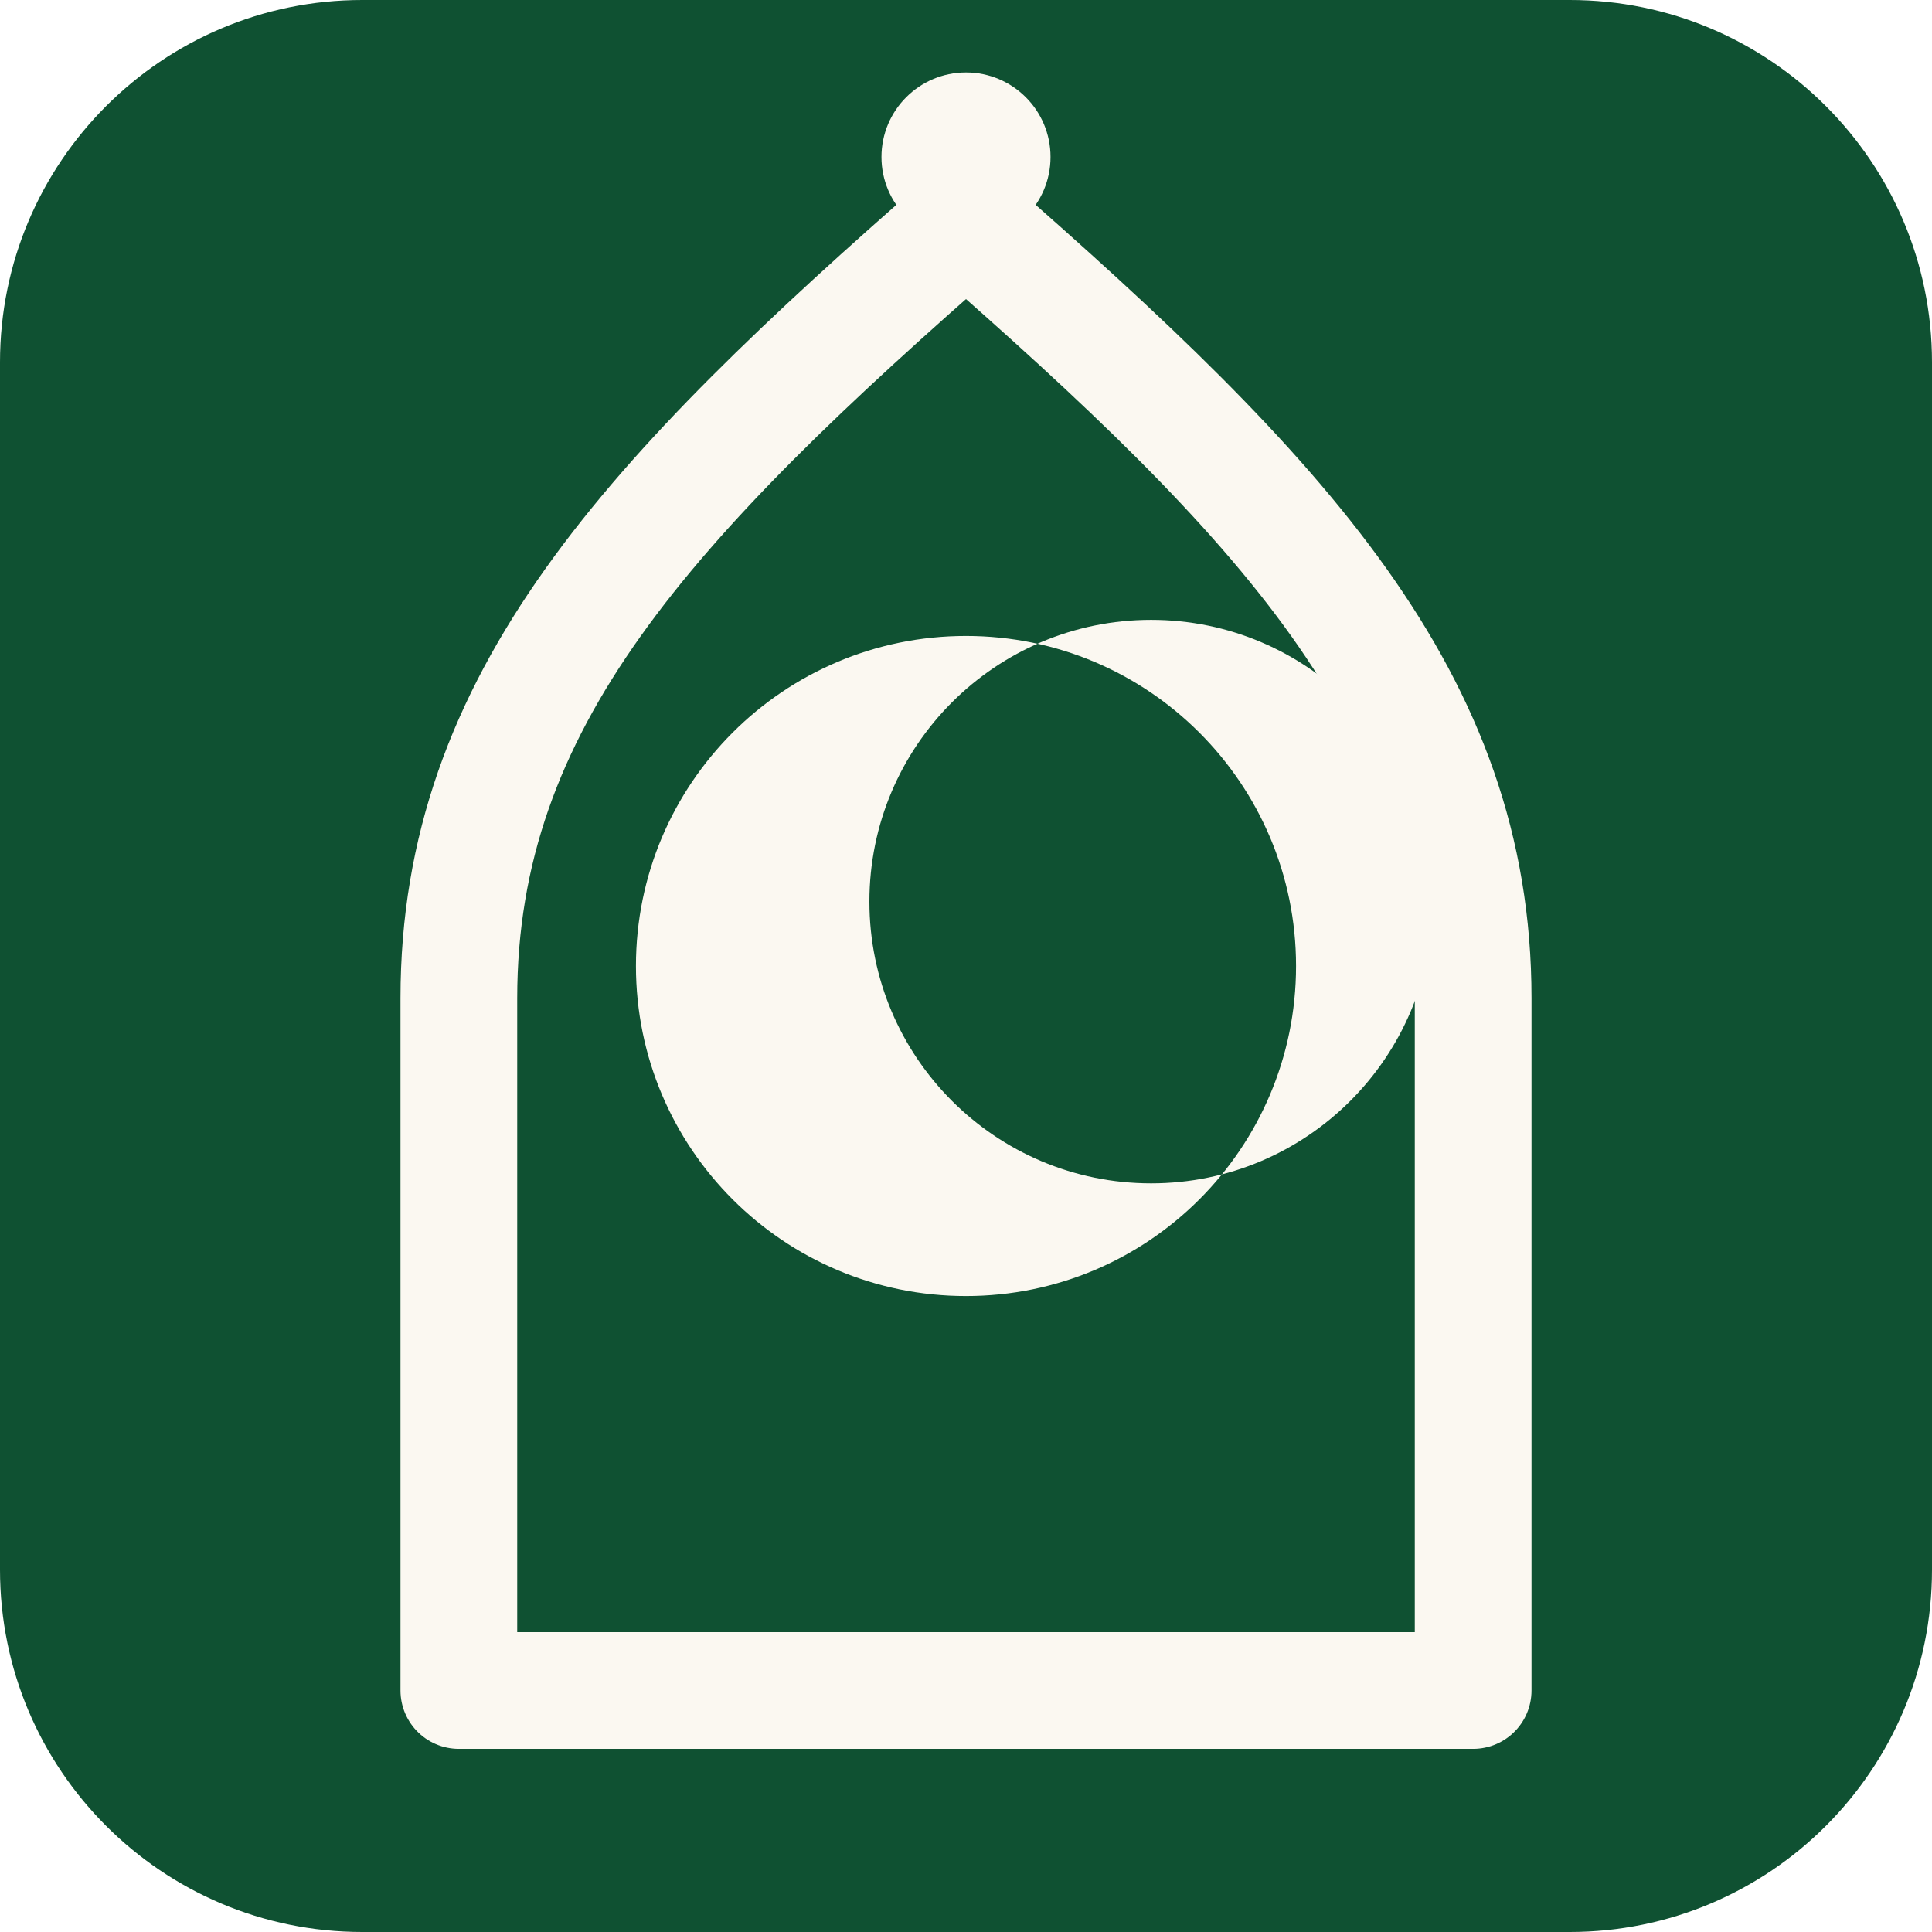
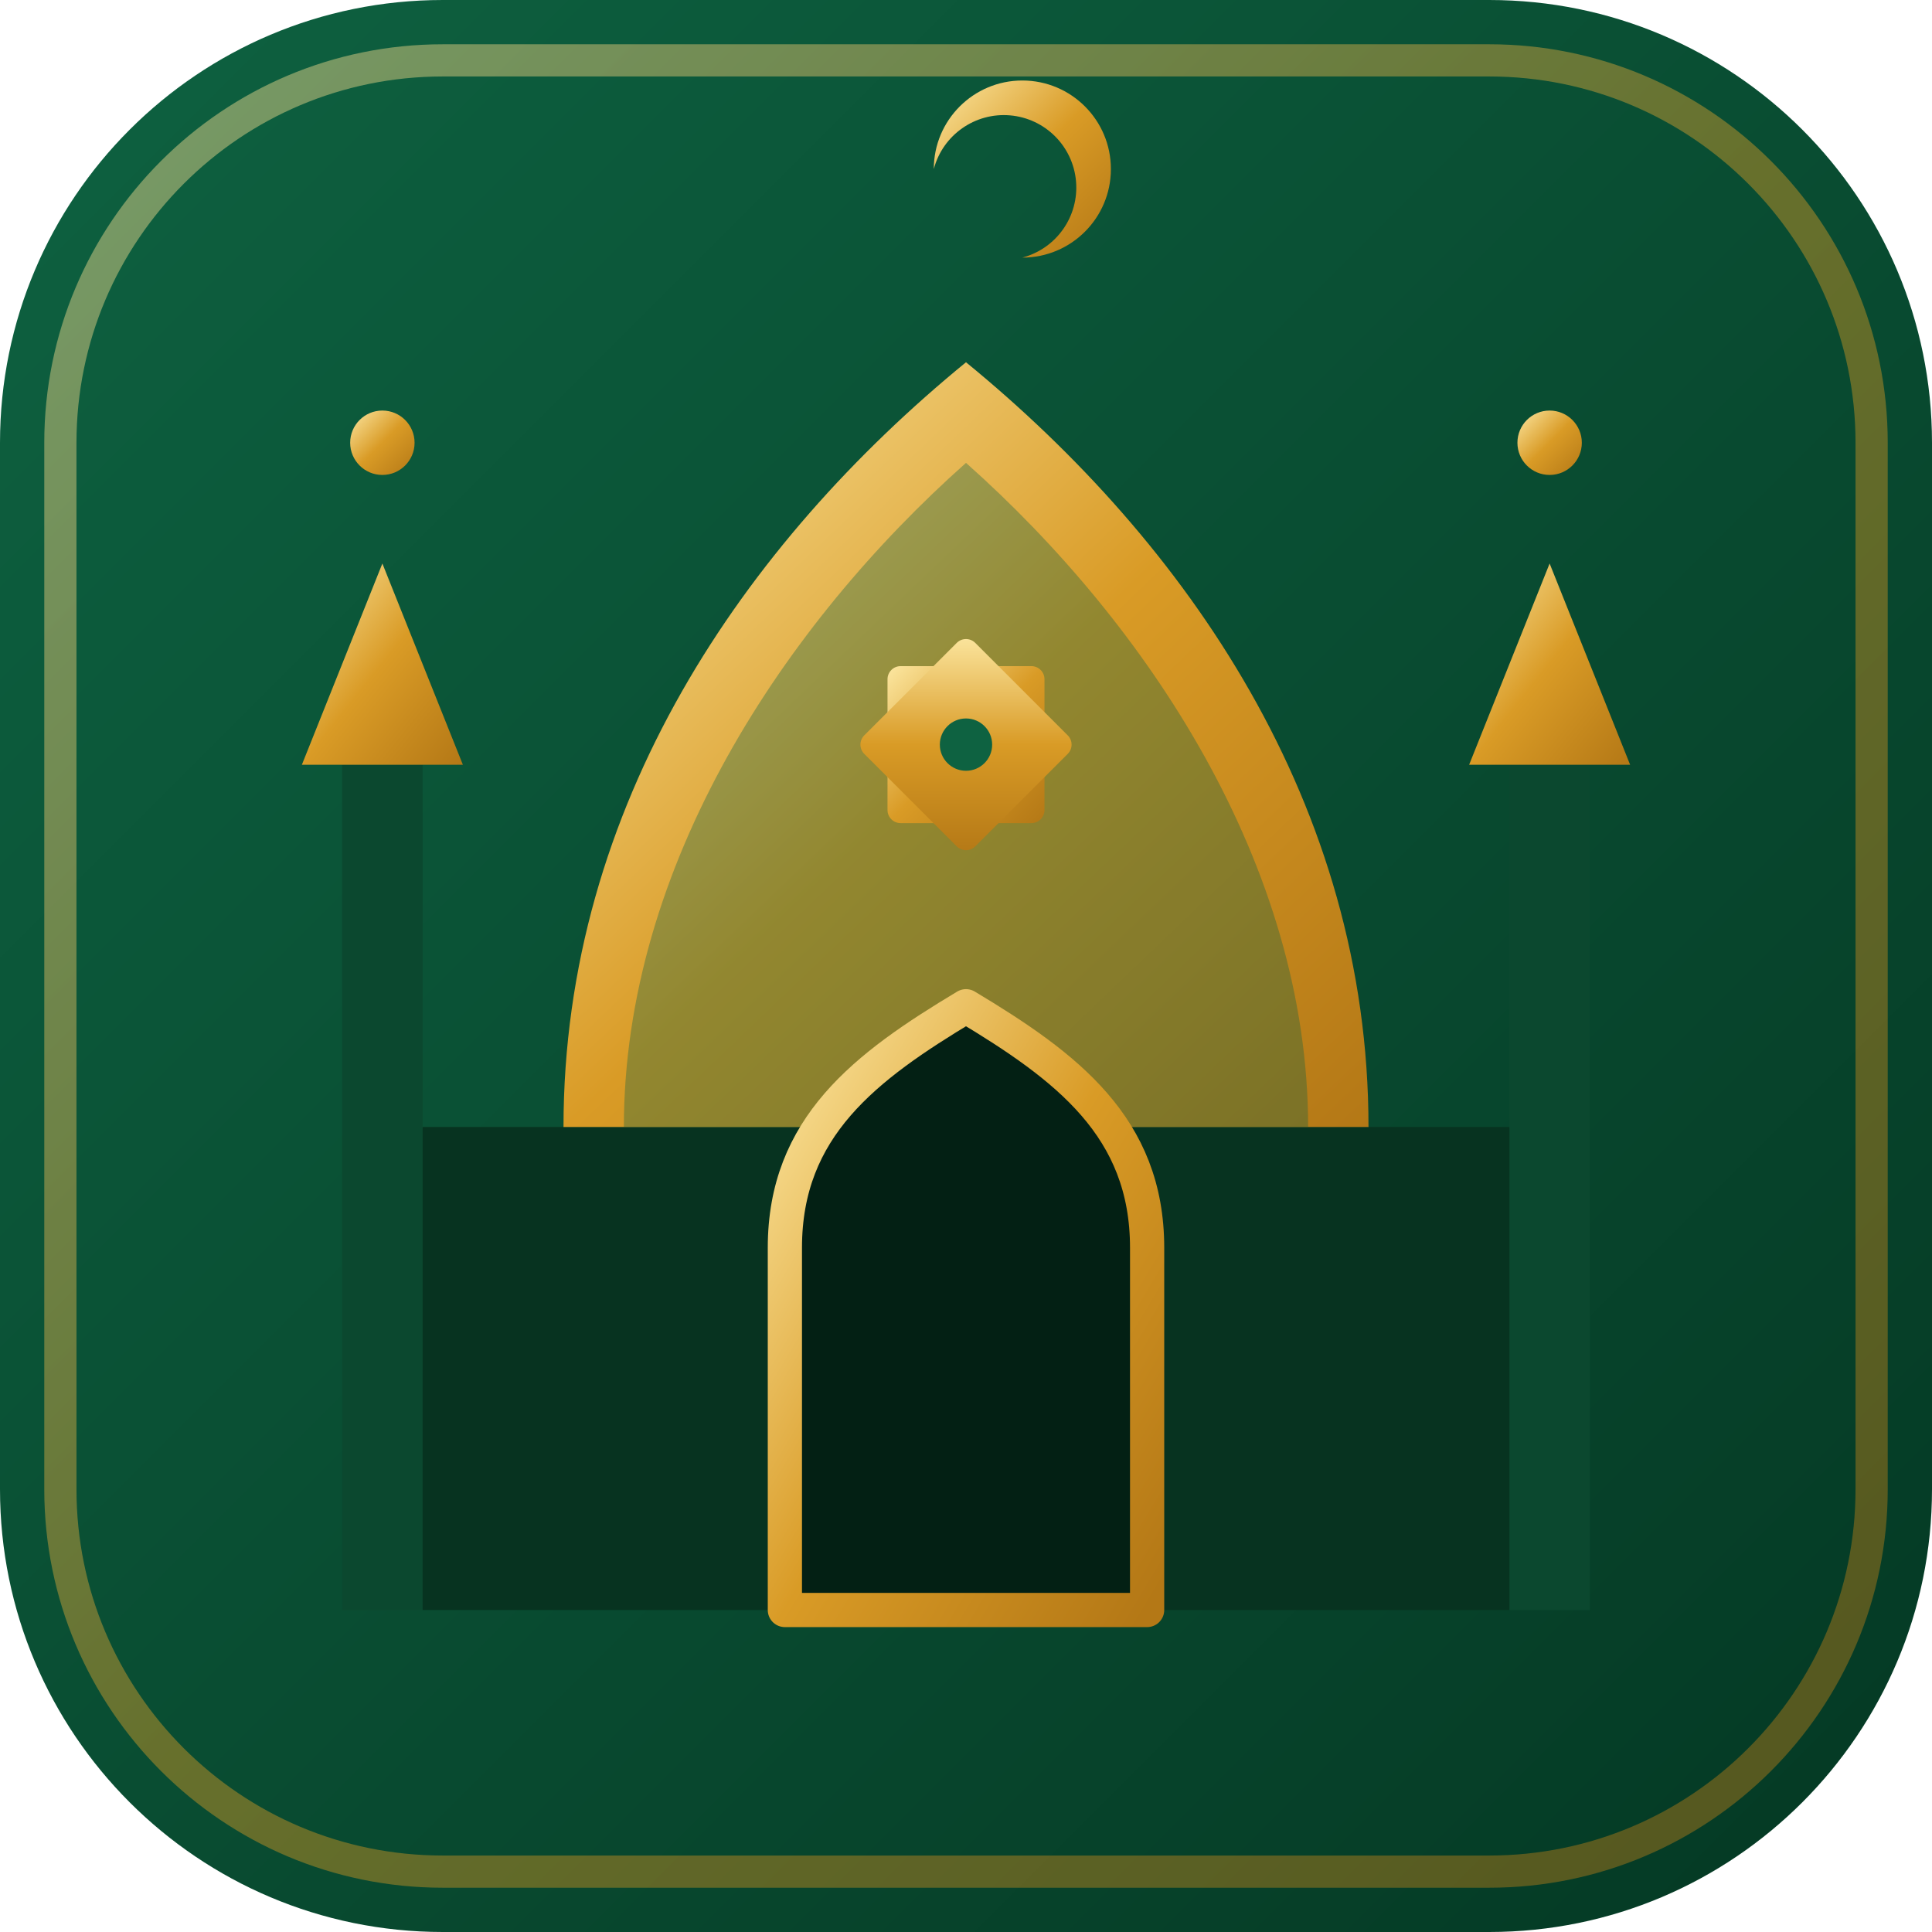
<svg xmlns="http://www.w3.org/2000/svg" viewBox="0 0 48 48" width="48" height="48" role="img" aria-label="Masjid Raya Pro">
-   <rect width="48" height="48" rx="9" fill="#0f5132" />
-   <path d="M24 5.5c-7.9 6.9-12.6 11.9-12.6 19.3V42h25.2V24.8c0-7.4-4.7-12.4-12.6-19.3Z" fill="none" stroke="#fbf8f1" stroke-width="2.9" stroke-linejoin="round" />
-   <circle cx="24" cy="3.9" r="2.1" fill="#fbf8f1" />
-   <path fill-rule="evenodd" clip-rule="evenodd" fill="#fbf8f1" d="M15.8 24a8.2 8.2 0 1 0 16.4 0 8.2 8.2 0 1 0-16.4 0Zm5.8-1.6a7 7 0 1 0 14 0 7 7 0 1 0-14 0Z" />
+   <defs>
+     <linearGradient id="mrBgGrad" x1="0%" y1="0%" x2="100%" y2="100%">
+       <stop offset="0%" stop-color="#0e6241" />
+       <stop offset="100%" stop-color="#043823" />
+     </linearGradient>
+     <linearGradient id="mrGoldGrad" x1="0%" y1="0%" x2="100%" y2="100%">
+       <stop offset="0%" stop-color="#fce7a1" />
+       <stop offset="50%" stop-color="#d99b26" />
+       <stop offset="100%" stop-color="#b47816" />
+     </linearGradient>
+   </defs>
+   <rect width="48" height="48" rx="11" fill="url(#mrBgGrad)" />
+   <rect x="1.5" y="1.5" width="45" height="45" rx="9.5" fill="none" stroke="url(#mrGoldGrad)" stroke-width="0.8" stroke-opacity="0.45" />
+   <path d="M 8.5 40 L 8.5 19 L 10.5 19 L 10.5 40 Z" fill="#0b482f" />
+   <path d="M 7.5 19 L 11.5 19 L 9.5 14 Z" fill="url(#mrGoldGrad)" />
+   <line x1="9.5" y1="14" x2="9.5" y2="11.5" stroke="url(#mrGoldGrad)" stroke-width="0.8" stroke-linecap="round" />
+   <circle cx="9.5" cy="11" r="0.8" fill="url(#mrGoldGrad)" />
+   <path d="M 37.5 40 L 37.5 19 L 39.5 19 L 39.5 40 Z" fill="#0b482f" />
+   <path d="M 36.5 19 L 40.5 19 L 38.5 14 Z" fill="url(#mrGoldGrad)" />
+   <line x1="38.5" y1="14" x2="38.5" y2="11.5" stroke="url(#mrGoldGrad)" stroke-width="0.8" stroke-linecap="round" />
+   <circle cx="38.5" cy="11" r="0.8" fill="url(#mrGoldGrad)" />
+   <path d="M 10.5 40 L 10.5 28 L 37.5 28 L 37.5 40 Z" fill="#073320" />
+   <line x1="6" y1="40" x2="42" y2="40" stroke="url(#mrGoldGrad)" stroke-width="1.3" stroke-linecap="round" />
+   <path d="M 14 28 C 14 20 18.5 13.5 24 9 C 29.5 13.5 34 20 34 28 Z" fill="url(#mrGoldGrad)" />
+   <path d="M 15.5 28 C 15.5 21.5 19.5 15.5 24 11.5 C 28.5 15.5 32.5 21.5 32.5 28 Z" fill="#0e6241" opacity="0.35" />
+   <line x1="24" y1="9" x2="24" y2="5" stroke="url(#mrGoldGrad)" stroke-width="1" stroke-linecap="round" />
+   <path d="M 23.2 4.2 A 2.2 2.2 0 1 1 25.4 6.4 A 1.8 1.8 0 1 0 23.2 4.2 Z" fill="url(#mrGoldGrad)" />
+   <path d="M 19.5 40 L 19.5 31 C 19.5 28 21.5 26.5 24 25 C 26.5 26.5 28.5 28 28.5 31 L 28.5 40 Z" fill="#032014" stroke="url(#mrGoldGrad)" stroke-width="0.85" stroke-linejoin="round" />
+   <g transform="translate(24, 18.5) scale(0.65)" fill="url(#mrGoldGrad)">
+     <rect x="-3" y="-3" width="6" height="6" rx="0.5" />
+     <rect x="-3" y="-3" width="6" height="6" rx="0.5" transform="rotate(45)" />
+     <circle cx="0" cy="0" r="1" fill="#0e6241" />
+   </g>
</svg>
